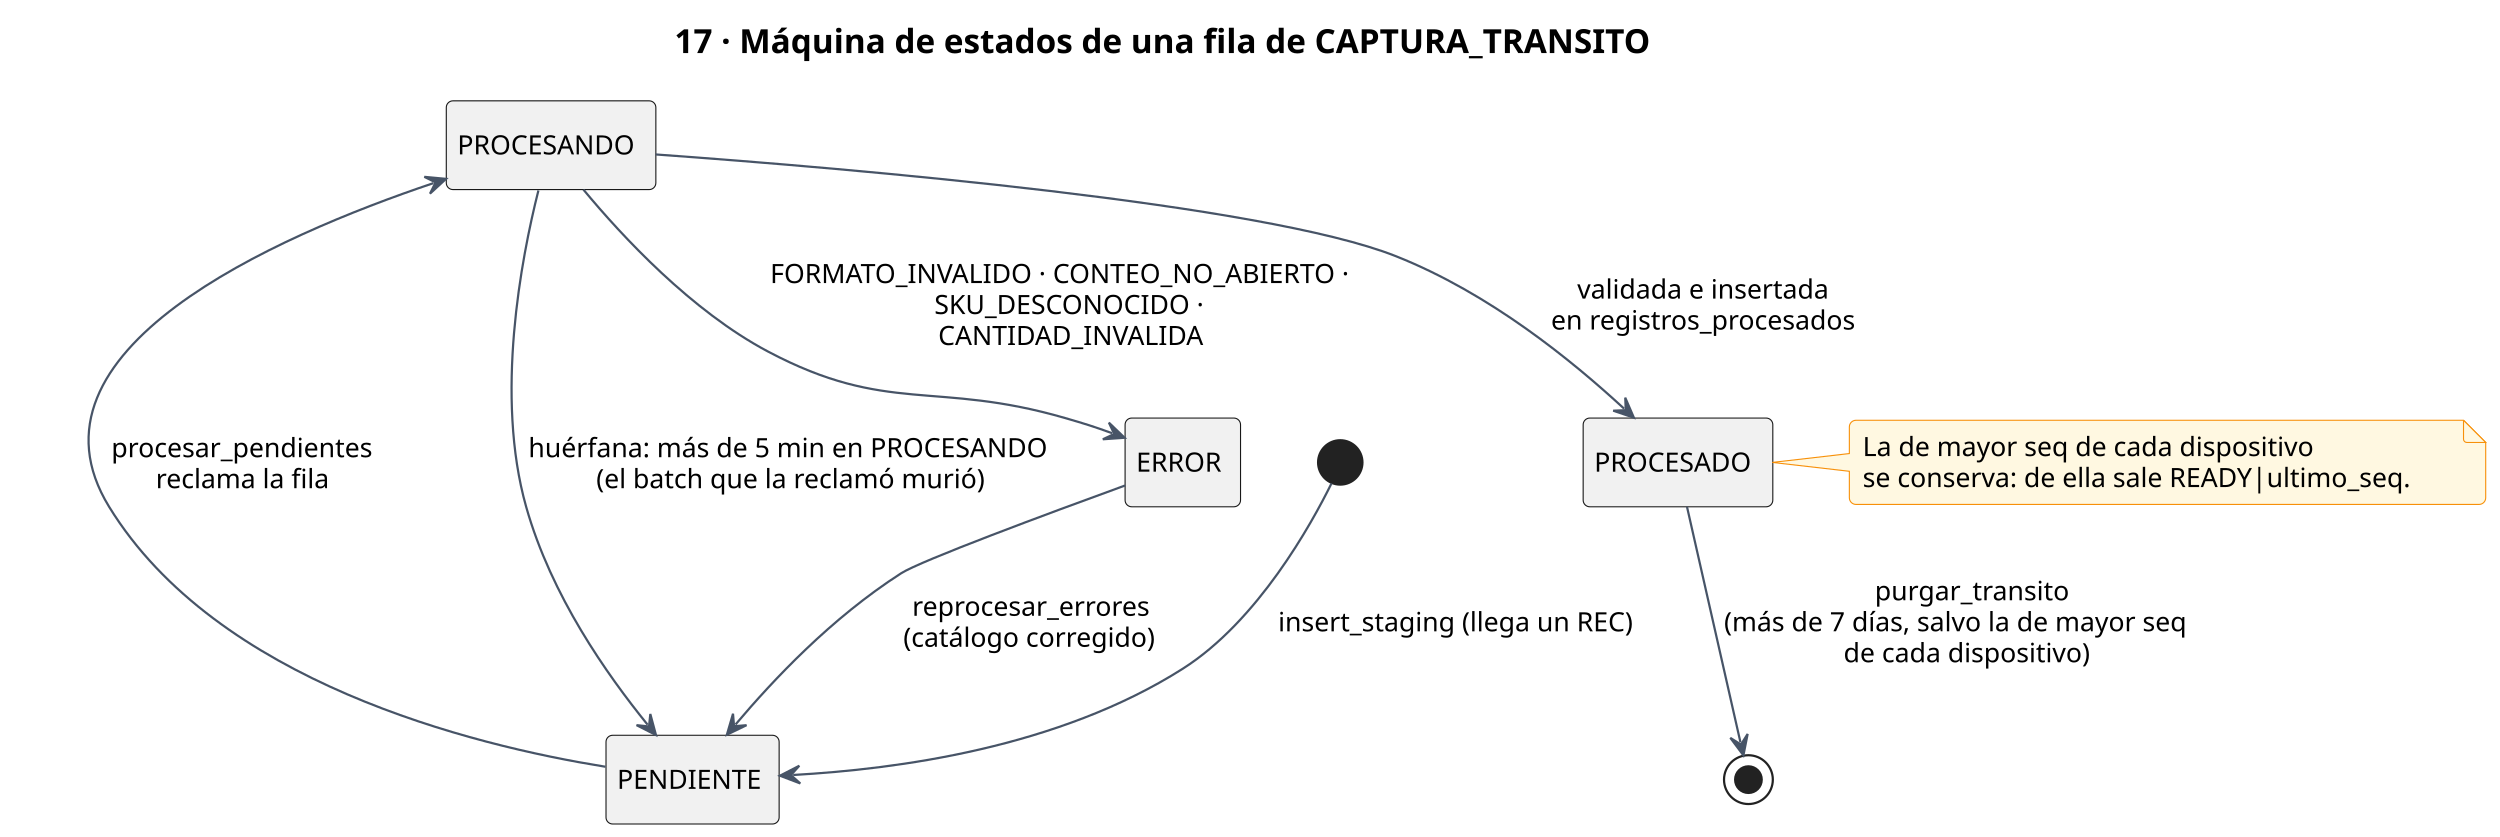
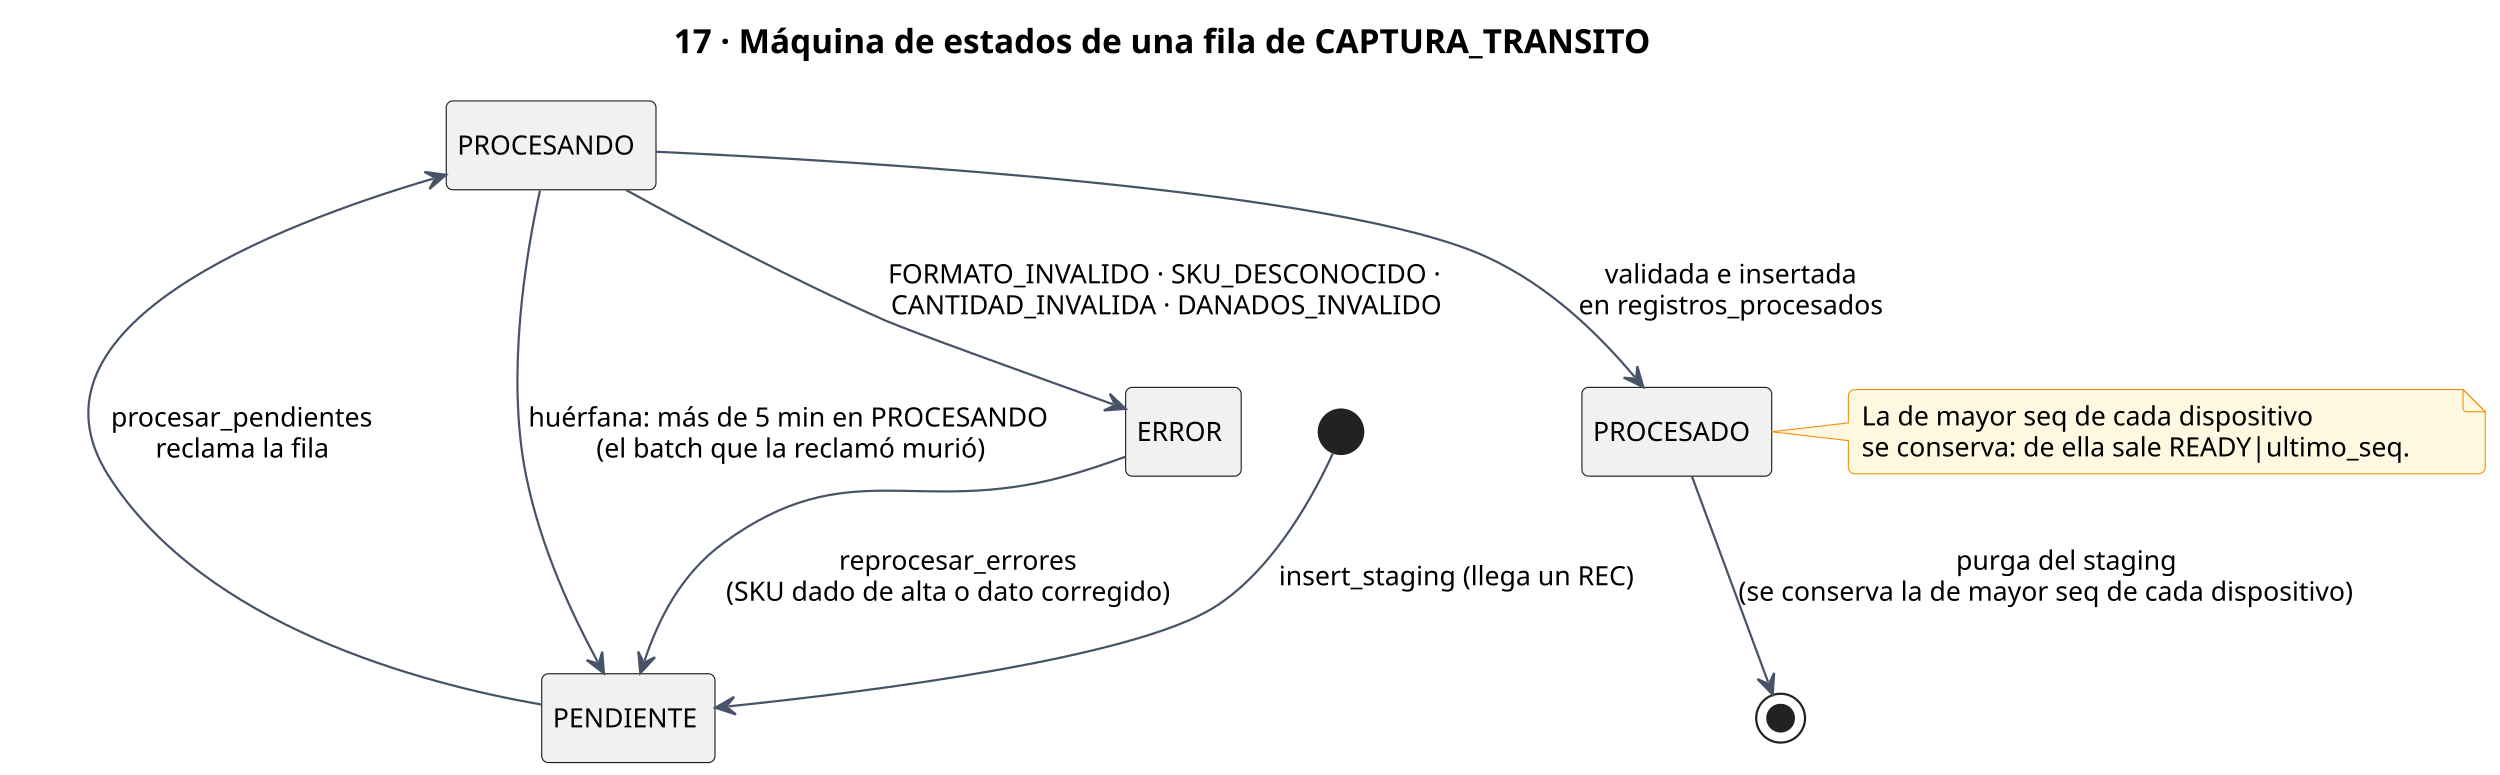
- <svg xmlns="http://www.w3.org/2000/svg" contentStyleType="text/css" height="377px" preserveAspectRatio="none" style="width:1127px;height:377px;background:#FFFFFF;" version="1.1" viewBox="0 0 1127 377" width="1127px" zoomAndPan="magnify">
+ <svg xmlns="http://www.w3.org/2000/svg" contentStyleType="text/css" height="349px" preserveAspectRatio="none" style="width:1126px;height:349px;background:#FFFFFF;" version="1.1" viewBox="0 0 1126 349" width="1126px" zoomAndPan="magnify">
  <defs />
  <g>
-     <text fill="#000000" font-family="sans-serif" font-size="15" font-weight="bold" lengthAdjust="spacing" textLength="505.481" x="304.036" y="23.923">17 · Máquina de estados de una fila de CAPTURA_TRANSITO</text>
-     <ellipse cx="604.19" cy="208.461" fill="#222222" rx="10" ry="10" style="stroke:#222222;stroke-width:1.0;" />
-     <rect fill="#F1F1F1" height="40" rx="3" ry="3" style="stroke:#181818;stroke-width:0.5;" width="78.045" x="273.19" y="331.461" />
-     <text fill="#000000" font-family="sans-serif" font-size="12" lengthAdjust="spacing" textLength="68.045" x="278.19" y="355.615">PENDIENTE</text>
-     <rect fill="#F1F1F1" height="40" rx="3" ry="3" style="stroke:#181818;stroke-width:0.5;" width="94.469" x="201.19" y="45.461" />
-     <text fill="#000000" font-family="sans-serif" font-size="12" lengthAdjust="spacing" textLength="84.469" x="206.19" y="69.615">PROCESANDO</text>
-     <rect fill="#F1F1F1" height="40" rx="3" ry="3" style="stroke:#181818;stroke-width:0.5;" width="85.492" x="713.69" y="188.461" />
-     <text fill="#000000" font-family="sans-serif" font-size="12" lengthAdjust="spacing" textLength="75.492" x="718.69" y="212.615">PROCESADO</text>
-     <rect fill="#F1F1F1" height="40" rx="3" ry="3" style="stroke:#181818;stroke-width:0.5;" width="52.041" x="507.19" y="188.461" />
-     <text fill="#000000" font-family="sans-serif" font-size="12" lengthAdjust="spacing" textLength="42.041" x="512.19" y="212.615">ERROR</text>
-     <ellipse cx="788.19" cy="351.461" fill="none" rx="11" ry="11" style="stroke:#222222;stroke-width:1.0;" />
-     <ellipse cx="788.19" cy="351.461" fill="#222222" rx="6" ry="6" style="stroke:#222222;stroke-width:1.0;" />
+     <text fill="#000000" font-family="sans-serif" font-size="15" font-weight="bold" lengthAdjust="spacing" textLength="505.481" x="303.436" y="23.923">17 · Máquina de estados de una fila de CAPTURA_TRANSITO</text>
+     <ellipse cx="603.99" cy="194.461" fill="#222222" rx="10" ry="10" style="stroke:#222222;stroke-width:1.0;" />
+     <rect fill="#F1F1F1" height="40" rx="3" ry="3" style="stroke:#181818;stroke-width:0.5;" width="78.045" x="243.99" y="303.461" />
+     <text fill="#000000" font-family="sans-serif" font-size="12" lengthAdjust="spacing" textLength="68.045" x="248.99" y="327.615">PENDIENTE</text>
+     <rect fill="#F1F1F1" height="40" rx="3" ry="3" style="stroke:#181818;stroke-width:0.5;" width="94.469" x="200.99" y="45.461" />
+     <text fill="#000000" font-family="sans-serif" font-size="12" lengthAdjust="spacing" textLength="84.469" x="205.99" y="69.615">PROCESANDO</text>
+     <rect fill="#F1F1F1" height="40" rx="3" ry="3" style="stroke:#181818;stroke-width:0.5;" width="85.492" x="712.49" y="174.461" />
+     <text fill="#000000" font-family="sans-serif" font-size="12" lengthAdjust="spacing" textLength="75.492" x="717.49" y="198.615">PROCESADO</text>
+     <rect fill="#F1F1F1" height="40" rx="3" ry="3" style="stroke:#181818;stroke-width:0.5;" width="52.041" x="506.99" y="174.461" />
+     <text fill="#000000" font-family="sans-serif" font-size="12" lengthAdjust="spacing" textLength="42.041" x="511.99" y="198.615">ERROR</text>
+     <ellipse cx="801.99" cy="323.461" fill="none" rx="11" ry="11" style="stroke:#222222;stroke-width:1.0;" />
+     <ellipse cx="801.99" cy="323.461" fill="#222222" rx="6" ry="6" style="stroke:#222222;stroke-width:1.0;" />
    <g id="elem_GMN15">
-       <path d="M833.69,192.461 L833.69,204.461 L798.92,208.461 L833.69,212.461 L833.69,224.398 A3,3 0 0 0 836.69,227.398 L1117.553,227.398 A3,3 0 0 0 1120.553,224.398 L1120.553,199.461 L1110.553,189.461 L836.69,189.461 A3,3 0 0 0 833.69,192.461 " fill="#FFF8E1" style="stroke:#F79009;stroke-width:0.5;" />
-       <path d="M1110.553,189.461 L1110.553,197.961 A1.5,1.5 0 0 0 1112.053,199.461 L1120.553,199.461 L1110.553,189.461 " fill="#FFF8E1" style="stroke:#F79009;stroke-width:0.5;" />
-       <text fill="#000000" font-family="sans-serif" font-size="12" lengthAdjust="spacing" textLength="219.75" x="839.69" y="205.6">La de mayor seq de cada dispositivo</text>
-       <text fill="#000000" font-family="sans-serif" font-size="12" lengthAdjust="spacing" textLength="265.863" x="839.69" y="219.568">se conserva: de ella sale READY|ultimo_seq.</text>
+       <path d="M832.49,178.461 L832.49,190.461 L797.72,194.461 L832.49,198.461 L832.49,210.398 A3,3 0 0 0 835.49,213.398 L1116.353,213.398 A3,3 0 0 0 1119.353,210.398 L1119.353,185.461 L1109.353,175.461 L835.49,175.461 A3,3 0 0 0 832.49,178.461 " fill="#FFF8E1" style="stroke:#F79009;stroke-width:0.5;" />
+       <path d="M1109.353,175.461 L1109.353,183.961 A1.5,1.5 0 0 0 1110.853,185.461 L1119.353,185.461 L1109.353,175.461 " fill="#FFF8E1" style="stroke:#F79009;stroke-width:0.5;" />
+       <text fill="#000000" font-family="sans-serif" font-size="12" lengthAdjust="spacing" textLength="219.75" x="838.49" y="191.6">La de mayor seq de cada dispositivo</text>
+       <text fill="#000000" font-family="sans-serif" font-size="12" lengthAdjust="spacing" textLength="265.863" x="838.49" y="205.568">se conserva: de ella sale READY|ultimo_seq.</text>
    </g>
    <g id="link_*start*_PENDIENTE">
-       <path d="M600.24,217.911 C591.18,236.281 567.08,279.931 533.19,301.461 C476.96,337.171 404.291,346.746 357.561,349.356 " fill="none" id="*start*-to-PENDIENTE" style="stroke:#475467;stroke-width:1.0;" />
-       <polygon fill="#475467" points="351.57,349.691,360.779,353.183,356.562,349.412,360.333,345.195,351.57,349.691" style="stroke:#475467;stroke-width:1.0;" />
-       <text fill="#000000" font-family="sans-serif" font-size="12" lengthAdjust="spacing" textLength="174.035" x="576.19" y="284.6">insert_staging (llega un REC)</text>
+       <path d="M600.42,203.921 C593.06,220.271 574.53,256.131 546.99,273.461 C510.09,296.671 392.198,311.503 328.108,318.143 " fill="none" id="*start*-to-PENDIENTE" style="stroke:#475467;stroke-width:1.0;" />
+       <polygon fill="#475467" points="322.14,318.761,331.504,321.812,327.113,318.246,330.68,313.855,322.14,318.761" style="stroke:#475467;stroke-width:1.0;" />
+       <text fill="#000000" font-family="sans-serif" font-size="12" lengthAdjust="spacing" textLength="174.035" x="575.99" y="263.6">insert_staging (llega un REC)</text>
    </g>
    <g id="link_PENDIENTE_PROCESANDO">
-       <path d="M272.98,345.661 C212.32,335.881 97.66,307.381 49.19,228.461 C6,158.141 123.834,106.678 195.404,82.548 " fill="none" id="PENDIENTE-to-PROCESANDO" style="stroke:#475467;stroke-width:1.0;" />
-       <polygon fill="#475467" points="201.09,80.631,191.284,79.716,196.352,82.228,193.84,87.297,201.09,80.631" style="stroke:#475467;stroke-width:1.0;" />
-       <text fill="#000000" font-family="sans-serif" font-size="12" lengthAdjust="spacing" textLength="125.297" x="50.19" y="206.1">procesar_pendientes</text>
-       <text fill="#000000" font-family="sans-serif" font-size="12" lengthAdjust="spacing" textLength="85.207" x="70.235" y="220.068">reclama la fila</text>
+       <path d="M243.93,317.341 C189.36,307.851 92.15,281.921 48.99,214.461 C6,147.271 123.675,101.518 195.185,80.428 " fill="none" id="PENDIENTE-to-PROCESANDO" style="stroke:#475467;stroke-width:1.0;" />
+       <polygon fill="#475467" points="200.94,78.731,191.176,77.44,196.144,80.145,193.439,85.114,200.94,78.731" style="stroke:#475467;stroke-width:1.0;" />
+       <text fill="#000000" font-family="sans-serif" font-size="12" lengthAdjust="spacing" textLength="125.297" x="49.99" y="192.1">procesar_pendientes</text>
+       <text fill="#000000" font-family="sans-serif" font-size="12" lengthAdjust="spacing" textLength="85.207" x="70.035" y="206.068">reclama la fila</text>
    </g>
    <g id="link_PROCESANDO_PENDIENTE">
-       <path d="M242.72,85.851 C234.93,116.701 223.07,178.551 237.19,228.461 C248.55,268.651 273.523,303.969 291.943,326.709 " fill="none" id="PROCESANDO-to-PENDIENTE" style="stroke:#475467;stroke-width:1.0;" />
-       <polygon fill="#475467" points="295.72,331.371,293.163,321.86,292.573,327.486,286.947,326.895,295.72,331.371" style="stroke:#475467;stroke-width:1.0;" />
-       <text fill="#000000" font-family="sans-serif" font-size="12" lengthAdjust="spacing" textLength="251.01" x="238.19" y="206.1">huérfana: más de 5 min en PROCESANDO</text>
-       <text fill="#000000" font-family="sans-serif" font-size="12" lengthAdjust="spacing" textLength="189.861" x="268.764" y="220.068">(el batch que la reclamó murió)</text>
+       <path d="M243.2,85.831 C236.92,114.311 227.71,169.021 236.99,214.461 C243.67,247.211 257.818,277.042 269.168,298.052 " fill="none" id="PROCESANDO-to-PENDIENTE" style="stroke:#475467;stroke-width:1.0;" />
+       <polygon fill="#475467" points="272.02,303.331,271.262,293.511,269.644,298.932,264.223,297.314,272.02,303.331" style="stroke:#475467;stroke-width:1.0;" />
+       <text fill="#000000" font-family="sans-serif" font-size="12" lengthAdjust="spacing" textLength="251.01" x="237.99" y="192.1">huérfana: más de 5 min en PROCESANDO</text>
+       <text fill="#000000" font-family="sans-serif" font-size="12" lengthAdjust="spacing" textLength="189.861" x="268.564" y="206.068">(el batch que la reclamó murió)</text>
    </g>
    <g id="link_PROCESANDO_PROCESADO">
-       <path d="M295.53,69.621 C383.67,75.981 569.44,91.771 629.19,115.461 C671.71,132.321 708.7,162.603 732.15,184.233 " fill="none" id="PROCESANDO-to-PROCESADO" style="stroke:#475467;stroke-width:1.0;" />
-       <polygon fill="#475467" points="736.56,188.301,732.657,179.259,732.885,184.911,727.232,185.139,736.56,188.301" style="stroke:#475467;stroke-width:1.0;" />
-       <text fill="#000000" font-family="sans-serif" font-size="12" lengthAdjust="spacing" textLength="122.613" x="711.005" y="134.6">validada e insertada</text>
-       <text fill="#000000" font-family="sans-serif" font-size="12" lengthAdjust="spacing" textLength="146.244" x="699.19" y="148.568">en registros_procesados</text>
+       <path d="M295.34,68.341 C390.88,72.731 603.24,85.611 668.99,115.461 C698.35,128.791 720.736,151.341 736.295,169.821 " fill="none" id="PROCESANDO-to-PROCESADO" style="stroke:#475467;stroke-width:1.0;" />
+       <polygon fill="#475467" points="740.16,174.411,737.423,164.95,736.94,170.586,731.303,170.103,740.16,174.411" style="stroke:#475467;stroke-width:1.0;" />
+       <text fill="#000000" font-family="sans-serif" font-size="12" lengthAdjust="spacing" textLength="122.613" x="722.805" y="127.6">validada e insertada</text>
+       <text fill="#000000" font-family="sans-serif" font-size="12" lengthAdjust="spacing" textLength="146.244" x="710.99" y="141.568">en registros_procesados</text>
    </g>
    <g id="link_PROCESANDO_ERROR">
-       <path d="M263,85.471 C280.54,106.631 311.75,140.221 346.19,158.461 C400.12,187.021 421.57,171.461 480.19,188.461 C489.01,191.021 492.861,192.213 501.341,195.293 " fill="none" id="PROCESANDO-to-ERROR" style="stroke:#475467;stroke-width:1.0;" />
-       <polygon fill="#475467" points="506.98,197.341,499.886,190.509,502.28,195.634,497.155,198.028,506.98,197.341" style="stroke:#475467;stroke-width:1.0;" />
-       <text fill="#000000" font-family="sans-serif" font-size="12" lengthAdjust="spacing" textLength="277.195" x="347.19" y="127.6">FORMATO_INVALIDO · CONTEO_NO_ABIERTO ·</text>
-       <text fill="#000000" font-family="sans-serif" font-size="12" lengthAdjust="spacing" textLength="129.188" x="421.194" y="141.568">SKU_DESCONOCIDO ·</text>
-       <text fill="#000000" font-family="sans-serif" font-size="12" lengthAdjust="spacing" textLength="125.731" x="422.922" y="155.537">CANTIDAD_INVALIDA</text>
+       <path d="M281.87,85.531 C312.09,102.151 357.78,126.371 398.99,144.461 C409.16,148.931 465.303,169.194 501.323,182.124 " fill="none" id="PROCESANDO-to-ERROR" style="stroke:#475467;stroke-width:1.0;" />
+       <polygon fill="#475467" points="506.97,184.151,499.851,177.345,502.264,182.462,497.148,184.875,506.97,184.151" style="stroke:#475467;stroke-width:1.0;" />
+       <text fill="#000000" font-family="sans-serif" font-size="12" lengthAdjust="spacing" textLength="264.498" x="399.99" y="127.6">FORMATO_INVALIDO · SKU_DESCONOCIDO ·</text>
+       <text fill="#000000" font-family="sans-serif" font-size="12" lengthAdjust="spacing" textLength="261.955" x="401.262" y="141.568">CANTIDAD_INVALIDA · DANADOS_INVALIDO</text>
    </g>
    <g id="link_ERROR_PENDIENTE">
-       <path d="M507.17,218.861 C472.65,231.421 415.01,252.791 406.19,258.461 C374.69,278.711 348.846,306.191 331.556,326.621 " fill="none" id="ERROR-to-PENDIENTE" style="stroke:#475467;stroke-width:1.0;" />
-       <polygon fill="#475467" points="327.68,331.201,336.547,326.915,330.91,327.384,330.441,321.747,327.68,331.201" style="stroke:#475467;stroke-width:1.0;" />
-       <text fill="#000000" font-family="sans-serif" font-size="12" lengthAdjust="spacing" textLength="113.889" x="411.207" y="277.6">reprocesar_errores</text>
-       <text fill="#000000" font-family="sans-serif" font-size="12" lengthAdjust="spacing" textLength="121.922" x="407.19" y="291.568">(catálogo corregido)</text>
+       <path d="M506.82,205.731 C498.34,208.821 488.85,212.021 479.99,214.461 C412.75,232.951 382.34,203.401 325.99,244.461 C306.24,258.851 296.413,279.507 290.303,297.567 " fill="none" id="ERROR-to-PENDIENTE" style="stroke:#475467;stroke-width:1.0;" />
+       <polygon fill="#475467" points="288.38,303.251,295.053,296.007,289.982,298.515,287.475,293.444,288.38,303.251" style="stroke:#475467;stroke-width:1.0;" />
+       <text fill="#000000" font-family="sans-serif" font-size="12" lengthAdjust="spacing" textLength="113.889" x="377.873" y="256.6">reprocesar_errores</text>
+       <text fill="#000000" font-family="sans-serif" font-size="12" lengthAdjust="spacing" textLength="215.654" x="326.99" y="270.568">(SKU dado de alta o dato corregido)</text>
    </g>
    <g id="link_PROCESADO_*end*">
-       <path d="M760.5,228.481 C767.4,258.841 779.323,311.389 784.603,334.67 " fill="none" id="PROCESADO-to-*end*" style="stroke:#475467;stroke-width:1.0;" />
-       <polygon fill="#475467" points="785.93,340.521,787.84,330.859,784.824,335.645,780.038,332.629,785.93,340.521" style="stroke:#475467;stroke-width:1.0;" />
-       <text fill="#000000" font-family="sans-serif" font-size="12" lengthAdjust="spacing" textLength="92.291" x="845.165" y="270.6">purgar_transito</text>
-       <text fill="#000000" font-family="sans-serif" font-size="12" lengthAdjust="spacing" textLength="228.24" x="777.19" y="284.568">(más de 7 días, salvo la de mayor seq</text>
-       <text fill="#000000" font-family="sans-serif" font-size="12" lengthAdjust="spacing" textLength="120.463" x="831.079" y="298.537">de cada dispositivo)</text>
+       <path d="M762.02,214.471 C772.21,242.011 788.628,286.364 796.358,307.254 " fill="none" id="PROCESADO-to-*end*" style="stroke:#475467;stroke-width:1.0;" />
+       <polygon fill="#475467" points="798.44,312.881,799.068,303.052,796.705,308.192,791.565,305.828,798.44,312.881" style="stroke:#475467;stroke-width:1.0;" />
+       <text fill="#000000" font-family="sans-serif" font-size="12" lengthAdjust="spacing" textLength="105.574" x="881" y="256.6">purga del staging</text>
+       <text fill="#000000" font-family="sans-serif" font-size="12" lengthAdjust="spacing" textLength="301.594" x="782.99" y="270.568">(se conserva la de mayor seq de cada dispositivo)</text>
    </g>
  </g>
</svg>
